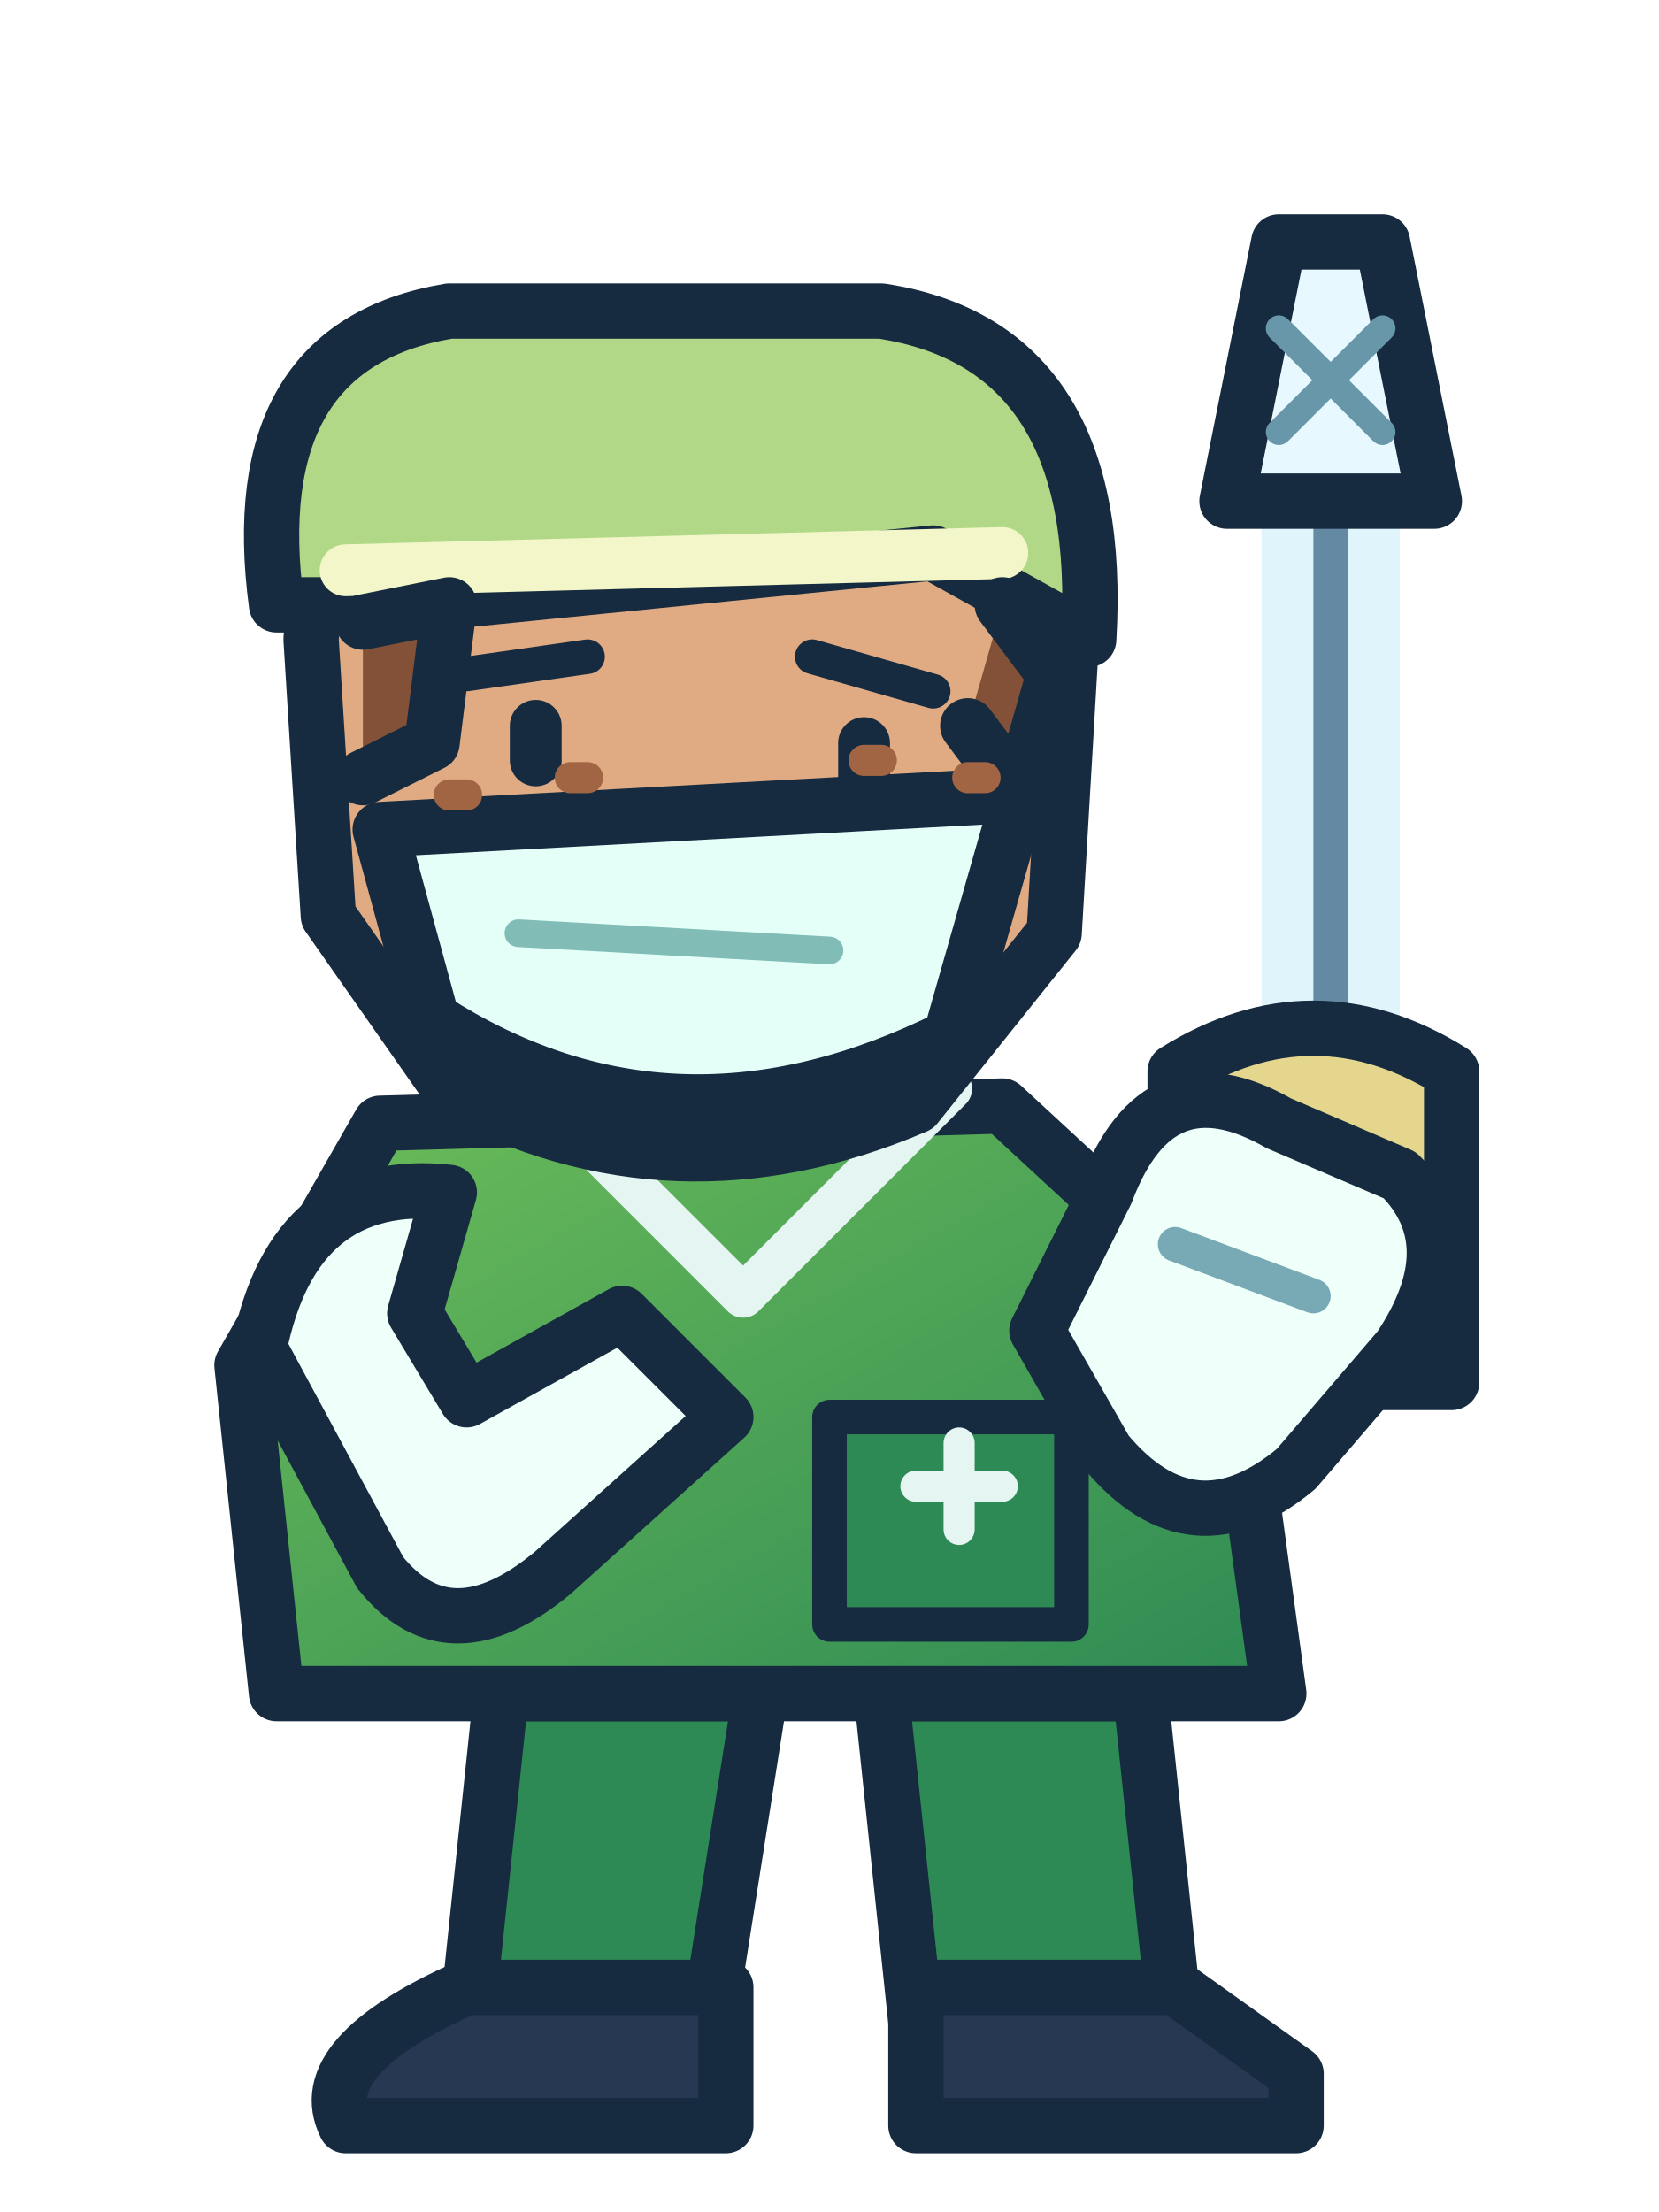
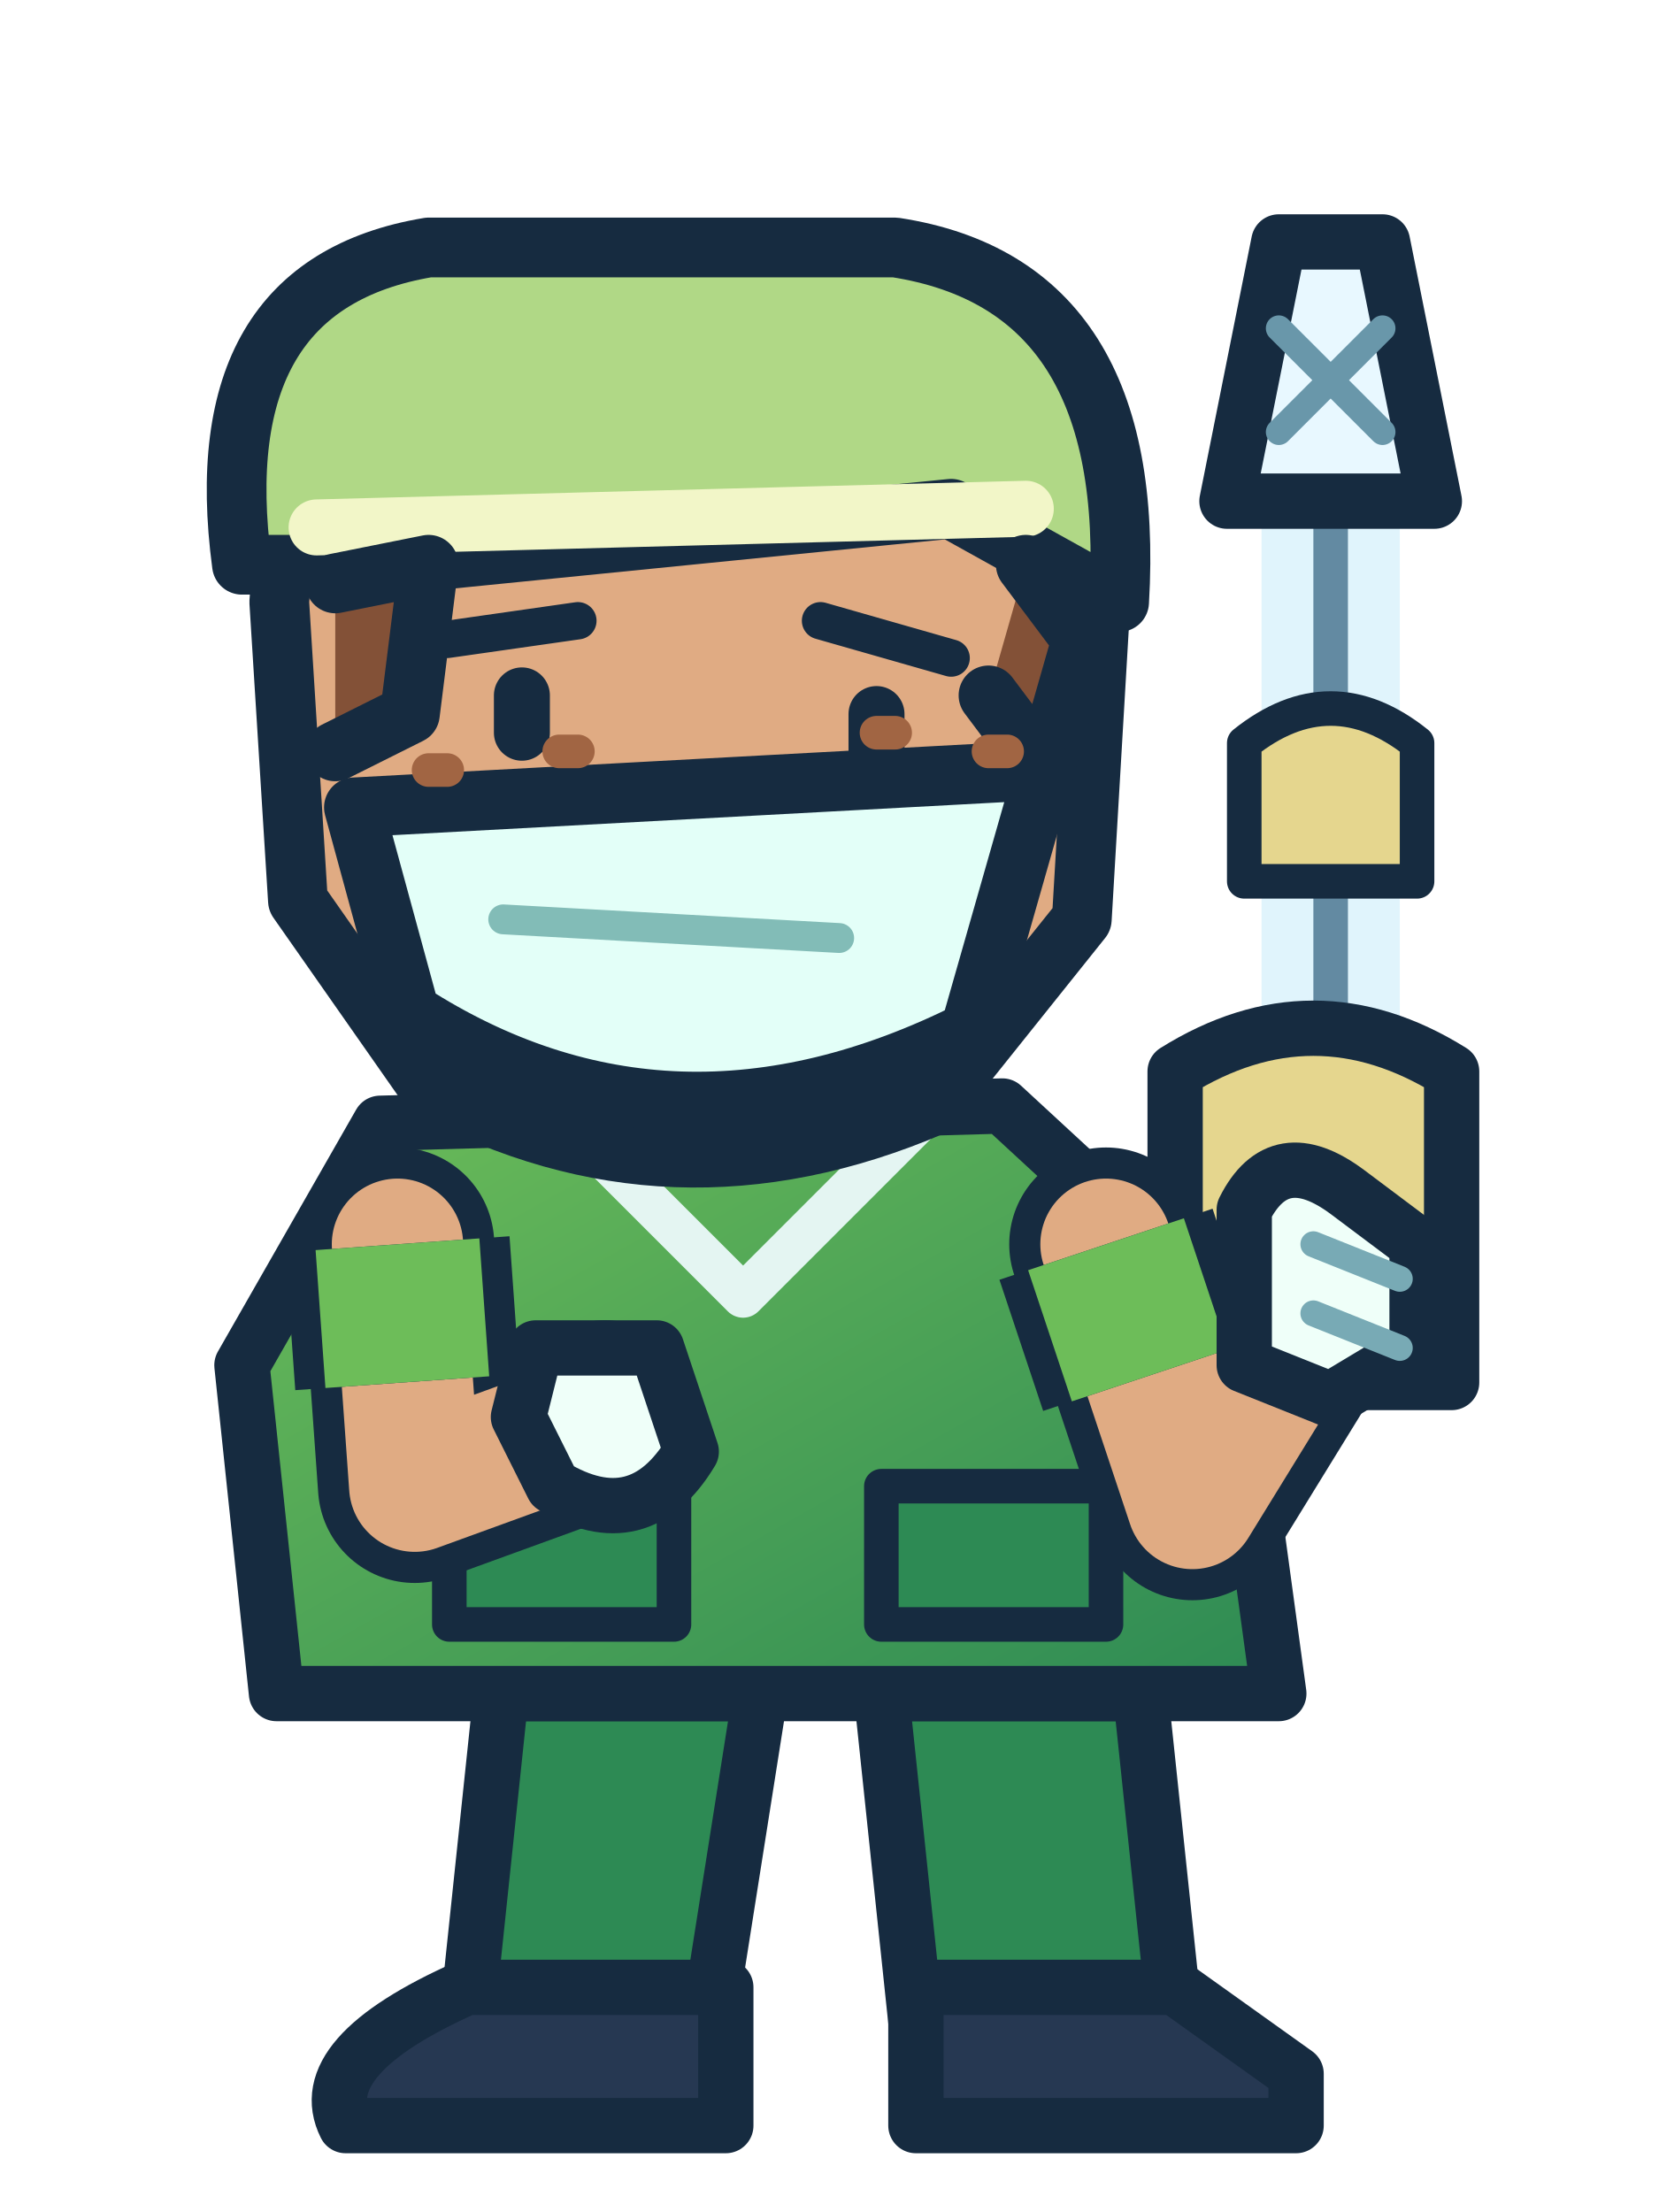
<svg xmlns="http://www.w3.org/2000/svg" width="96" height="128" viewBox="0 0 96 128" role="img" aria-labelledby="alex-title alex-desc">
  <defs>
    <linearGradient id="alex-scrubs" x1="0" y1="0" x2="1" y2="1">
      <stop stop-color="#6dbd59" />
      <stop offset="1" stop-color="#2d8a54" />
    </linearGradient>
  </defs>
  <g stroke="#162b40" stroke-width="3.2" stroke-linejoin="round" stroke-linecap="round">
    <g id="alex-legs">
      <path d="M29 98H44L41 117H27ZM51 98H66L68 117H53Z" fill="#2d8a54" />
      <path d="M27 115H42V123H20Q18 119 27 115ZM53 115H68L75 120V123H53Z" fill="#263852" />
    </g>
    <g id="alex-torso">
      <path d="M22 65L58 64L71 76L74 98H16L14 79Z" fill="url(#alex-scrubs)" />
      <path d="M33 65L43 75L55 63" fill="none" stroke="#e4f5f2" stroke-width="2.5" />
-       <path d="M48 82H62V94H48Z" fill="#2d8a54" stroke-width="2" />
-       <path d="M53 86h5m-2.5-2.5v5" stroke="#e4f5f2" stroke-width="1.8" />
+       <g id="alex-pockets">
+         <path d="M26 86H39V94H26Z M51 86H64V94H51Z" fill="#2d8a54" stroke-width="2" />
+       </g>
    </g>
    <g id="alex-tool">
      <path d="M77 69V29" stroke="#e0f4fc" stroke-width="8" />
      <path d="M77 61V30" stroke="#638aa2" stroke-width="2" />
      <path d="M71 29h12l-3-15h-6z" fill="#e8f8ff" />
      <path d="m74 19 6 6m-6 0 6-6" stroke="#6997aa" stroke-width="1.5" />
      <path d="M68 62Q76 57 84 62V80H68Z" fill="#e5d68e" />
+       <path d="M72 43Q77 39 82 43V51H72Z" fill="#e5d68e" stroke-width="2" />
    </g>
    <g id="alex-hands">
-       <path d="M26 69Q17 68 15 78L22 91Q26 96 32 91L42 82L36 76L27 81L24 76Z" fill="#effff9" />
-       <path d="M64 69Q67 61 74 65L81 68Q85 72 81 78L75 85Q69 90 64 84L60 77Z" fill="#effff9" />
-       <path d="M68 72l8 3" stroke="#78aab5" stroke-width="2" />
+       <g id="alex-free-arm">
+         <path d="M23,72L24,86L35,82" fill="none" stroke="#162b40" stroke-width="11.2" />
+         <path d="M23,72L24,86L35,82" fill="none" stroke="#e0ab83" stroke-width="7.6" />
+         <path d="M23,72L23.57,79.98" fill="none" stroke="#162b40" stroke-width="13" stroke-linecap="butt" />
+         <path d="M23,72L23.57,79.98" fill="none" stroke="#6dbd59" stroke-width="9.5" stroke-linecap="butt" />
+         <g id="alex-free-glove" transform="translate(35,82)">
+           <path d="M-4-4L3-4L5 2Q2 7-3 4L-5 0Z" fill="#effff9" />
+         </g>
+       </g>
+       <g id="alex-tool-arm">
+         <path d="M64,72L69,87L77,74" fill="none" stroke="#162b40" stroke-width="11.2" />
+         <path d="M64,72L69,87L77,74" fill="none" stroke="#e0ab83" stroke-width="7.6" />
+         <path d="M64,72L66.53,79.589" fill="none" stroke="#162b40" stroke-width="13" stroke-linecap="butt" />
+         <path d="M64,72L66.53,79.589" fill="none" stroke="#6dbd59" stroke-width="9.5" stroke-linecap="butt" />
+         <g id="alex-tool-glove" transform="translate(77,74)">
+           <path d="M-5 2L-5-4Q-3-8 1-5L5-2L5 4L0 7L-5 5Z" fill="#effff9" />
+           <path d="M-1-2L4 0M-1 2L4 4" fill="none" stroke="#78aab5" stroke-width="1.5" />
+         </g>
+       </g>
    </g>
-     <g id="alex-head" transform="translate(-2 0)">
+     <g id="alex-head" transform="translate(41 64) scale(1.08) translate(-41 -64) translate(-2 0)">
      <path d="M20 37Q21 21 41 22Q60 21 64 37L63 54L55 64Q41 70 28 63L21 53Z" fill="#e0ab83" />
      <path d="M18 35Q16 20 28 18L53 18Q66 20 65 37L56 32L26 35Z" fill="#b0d886" />
      <path d="M22 33L60 32" stroke="#f2f6c8" stroke-width="3" />
      <path d="M23 36L28 35L27 43L23 45M60 35L63 39L61 46L58 42" fill="#835137" />
      <path d="M24 48L61 46L57 60Q41 68 27 59Z" fill="#e3fff8" />
      <path d="M32 54l18 1" stroke="#82bcb7" stroke-width="1.6" />
      <path d="M29 39l7-1m13 0 7 2" fill="none" stroke-width="2" />
      <path d="M33 42v2m19-1v2" stroke-width="3" />
      <path d="M28 46h1m6-1h1m16-1h1m5 1h1" stroke="#a16543" stroke-width="1.8" />
    </g>
  </g>
</svg>
